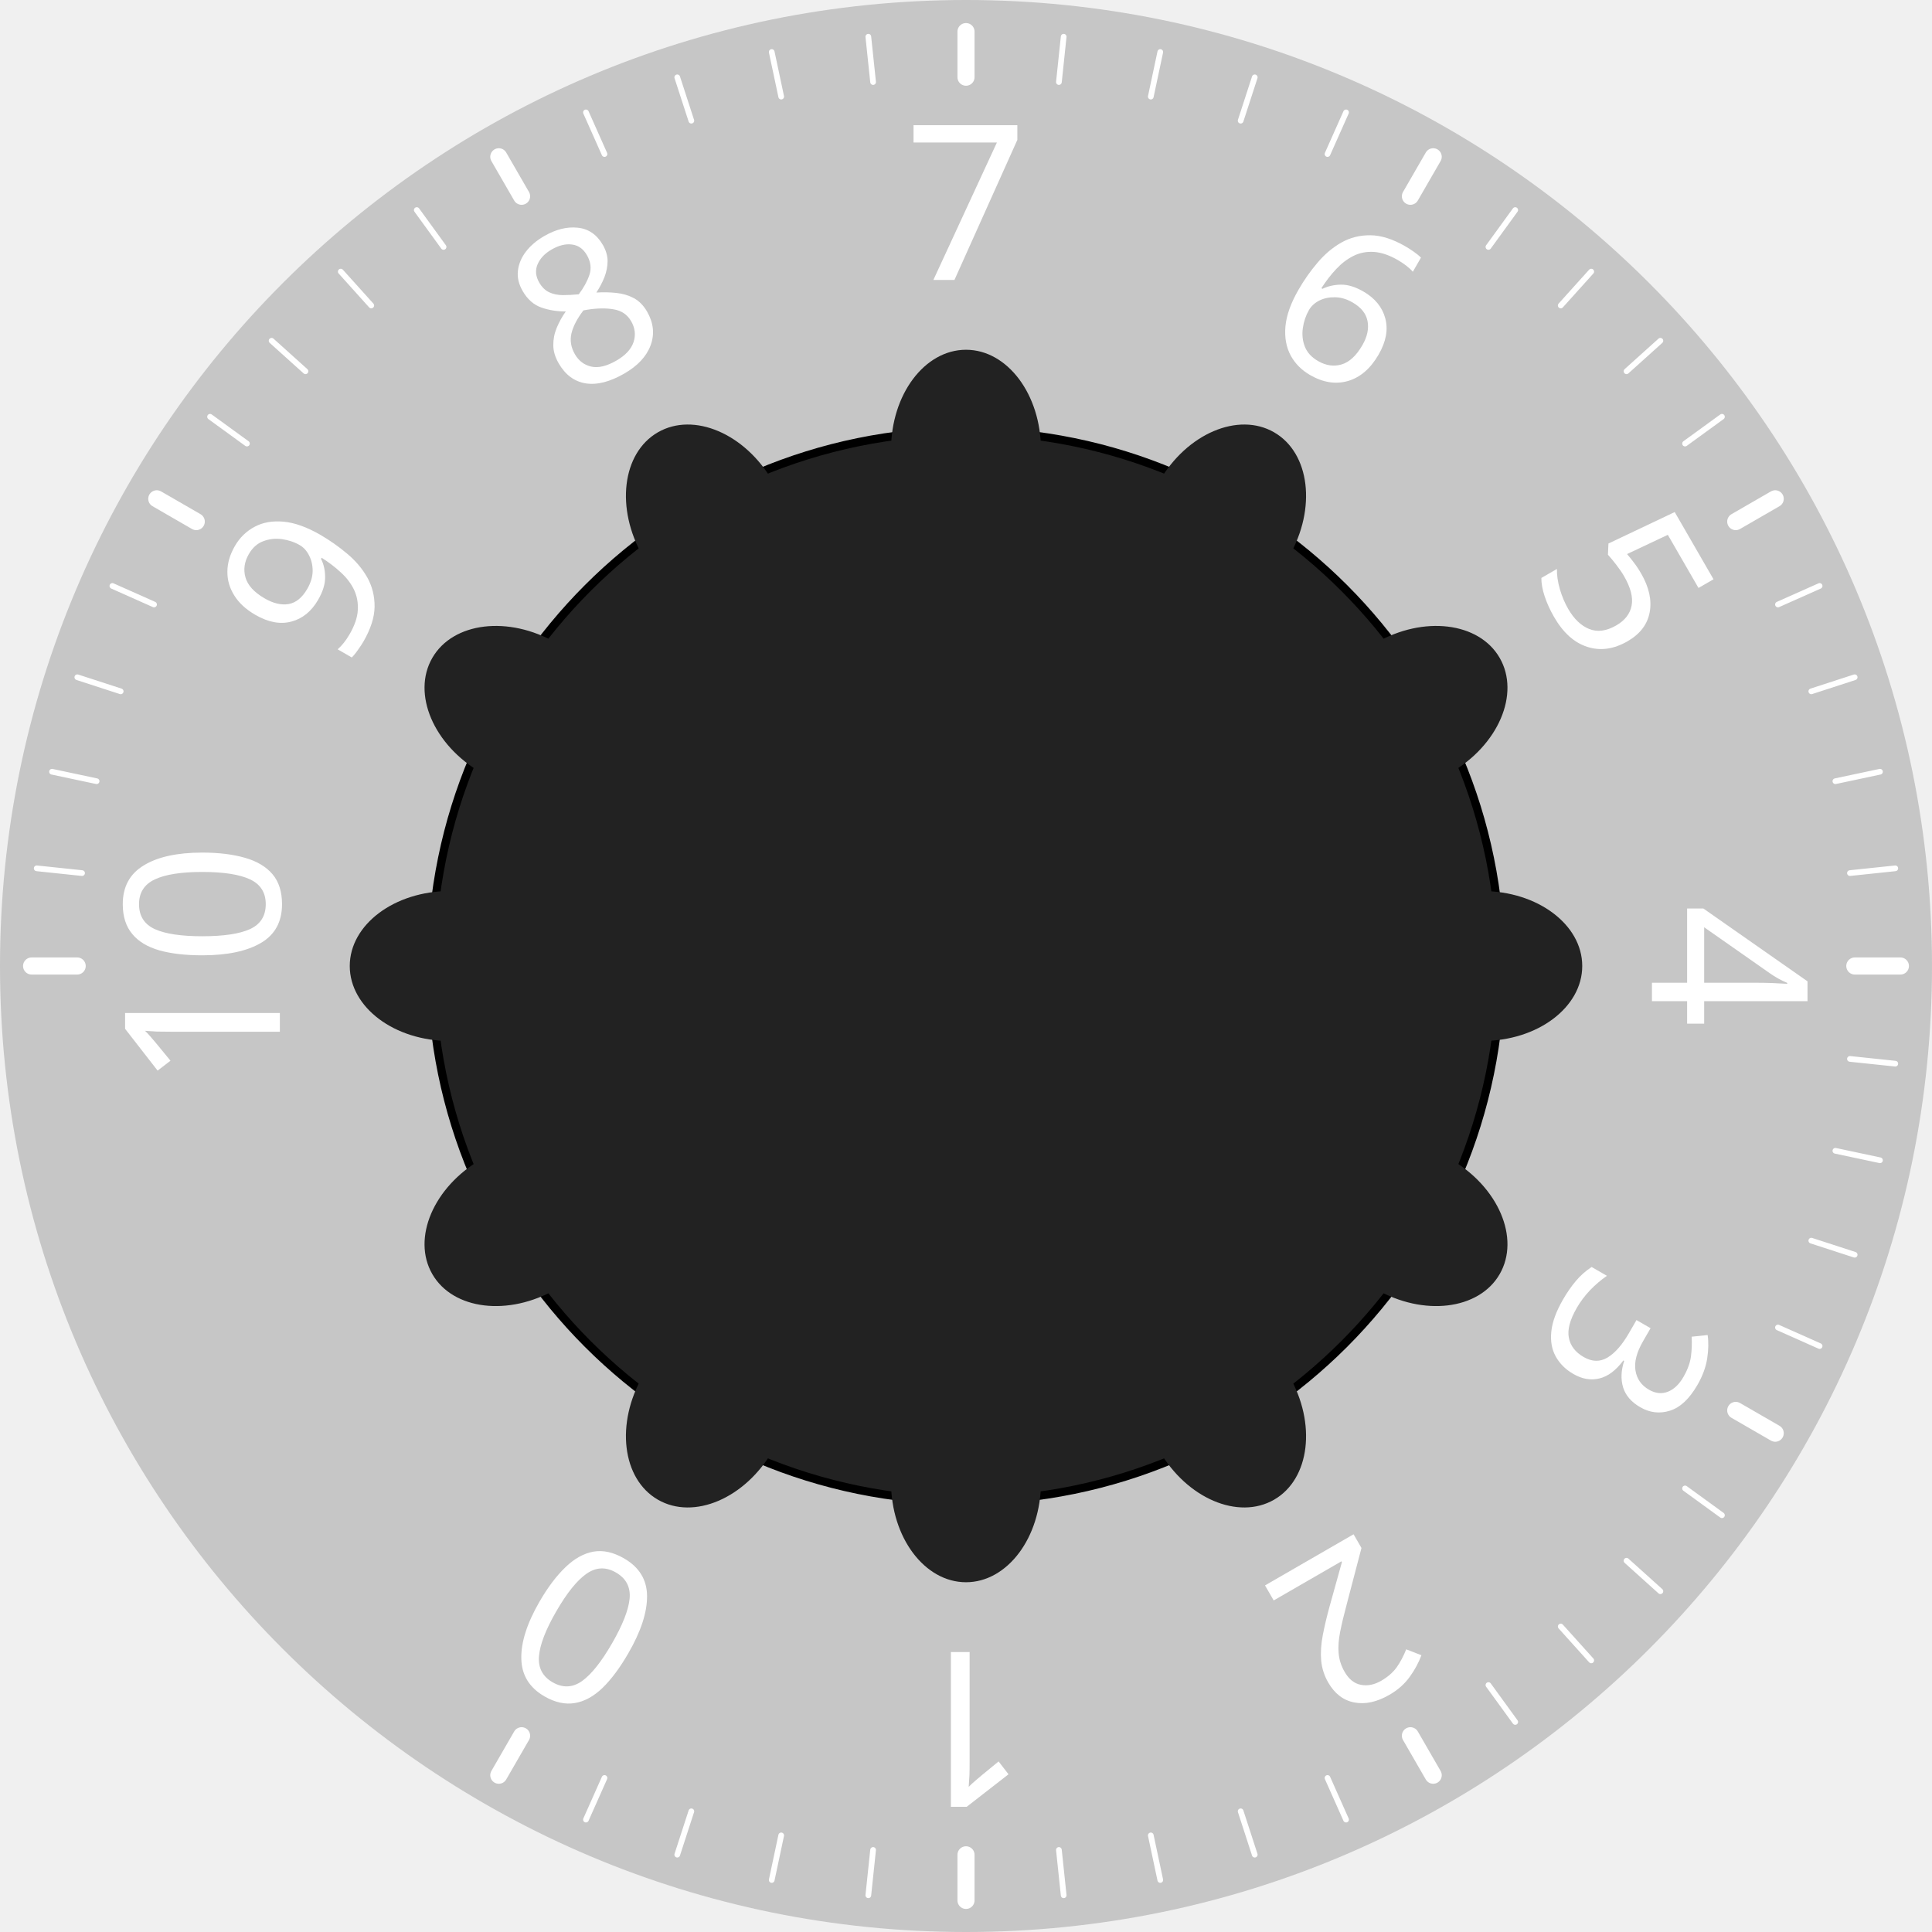
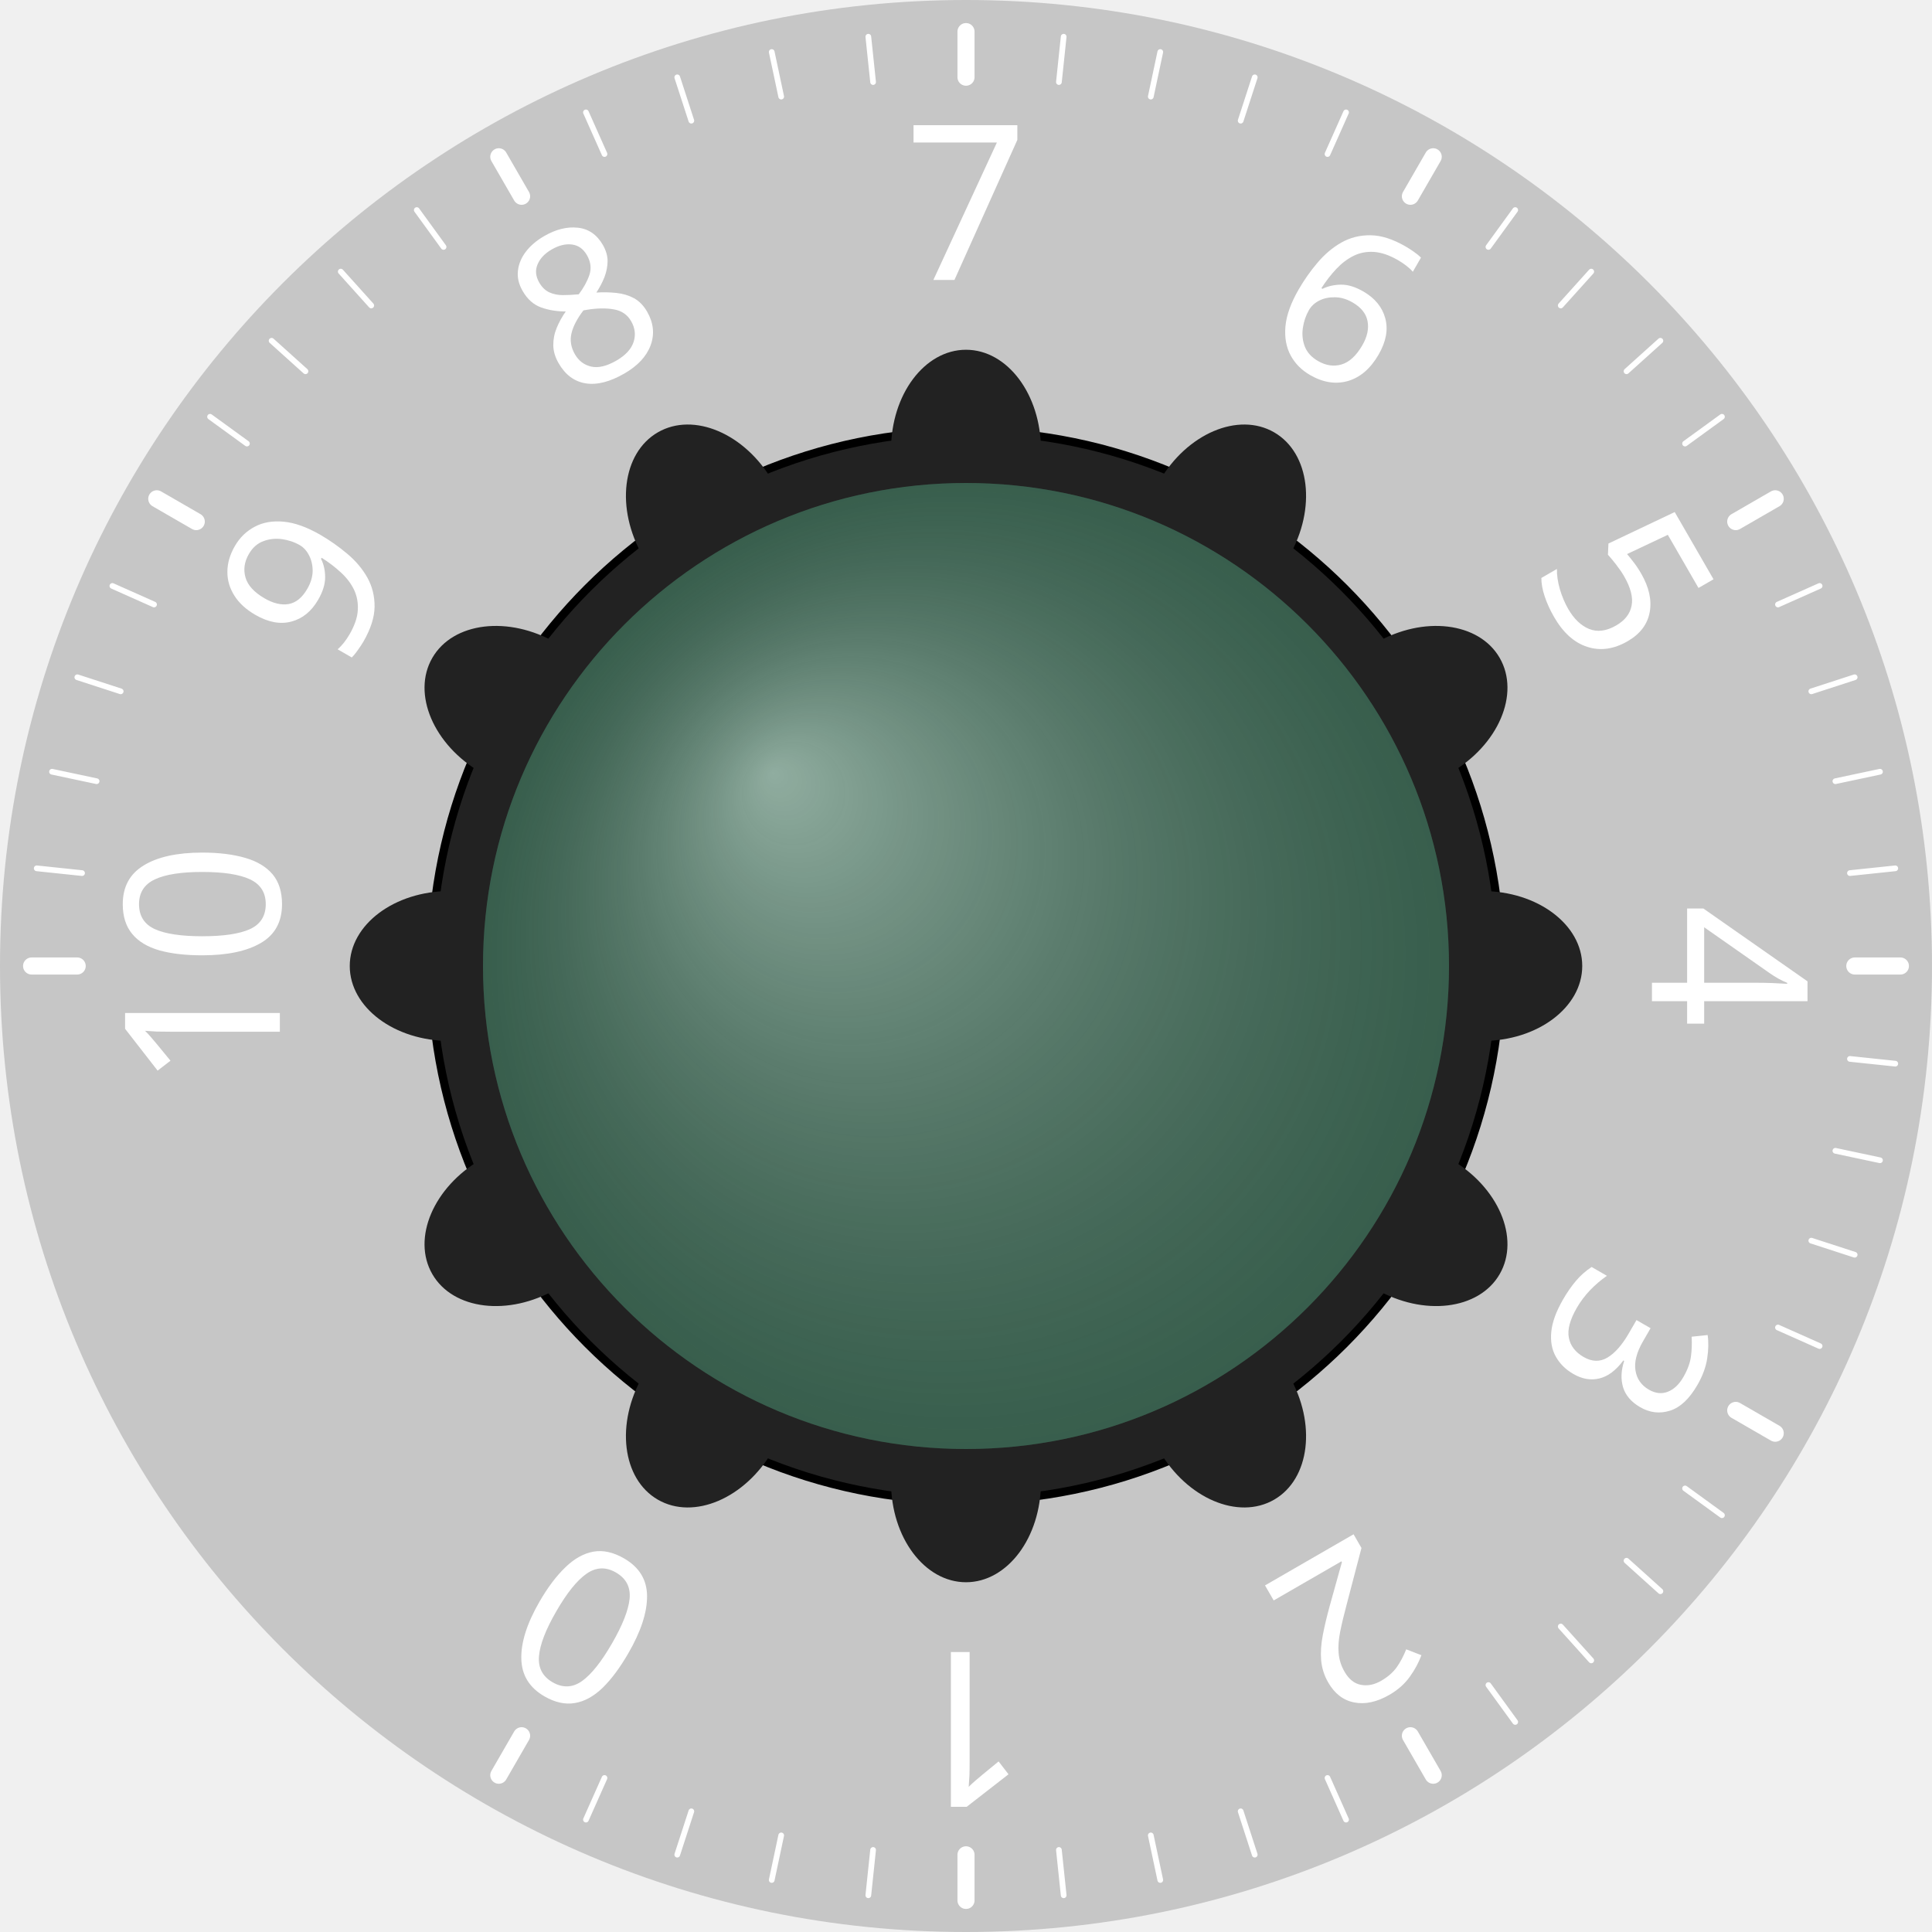
<svg xmlns="http://www.w3.org/2000/svg" viewBox="0 0 200 200" width="200" height="200">
  <style>.s1ynwc1{stop-color:white;stop-opacity:0.4}.s1ynwc2{stop-color:black;stop-opacity:0.2}.s1ynwc3{display:inline;fill:#a1a1a1;fill-opacity:0.53}.s1ynwc4{fill:#fff}.s1ynwc5{stroke:#fff}.s1ynwc6{fill:#fff;font-family:'Univers 55';font-size:21.86px;font-stretch:normal;font-style:normal;font-variant:normal;font-weight:500;stroke-width:0.99}.s1ynwc7{stroke-width:0.99}</style>
  <defs>
-     <radialGradient cx="100" cy="100" r="50" fx="80" fy="80" gradientUnits="userSpaceOnUse">
+     <radialGradient id="gradienteVolumen" cx="100" cy="100" r="50" fx="80" fy="80" gradientUnits="userSpaceOnUse">
      <stop offset="0%" class="s1ynwc1" />
      <stop offset="100%" class="s1ynwc2" />
    </radialGradient>
    <line id="tickSmall" x1="100" y1="18" x2="100" y2="22" stroke="#ffffff" stroke-width="0.5" stroke-linecap="round" />
    <line id="tickBig" x1="100" y1="18" x2="100" y2="22" stroke="#ffffff" stroke-width="1.5" stroke-linecap="round" />
    <ellipse id="MuescaRedonda" cx="100" cy="38" rx="9" ry="12" fill="#222222" />
  </defs>
  <g>
    <circle cx="100" cy="100" r="100" fill="#ffffff" fill-opacity="0.15" stroke="none" class="s1ynwc3" />
    <g transform="matrix(0.862069,0,0,0.862069,13.7931,13.7931)">
      <circle cx="100" cy="100" r="64.21" fill="#222222" stroke="#000000" stroke-width="0.988" />
      <use href="#MuescaRedonda" />
      <use href="#MuescaRedonda" transform="rotate(30,100,100)" />
      <use href="#MuescaRedonda" transform="rotate(60,100,100)" />
      <use href="#MuescaRedonda" transform="rotate(90,100,100)" />
      <use href="#MuescaRedonda" transform="rotate(120,100,100)" />
      <use href="#MuescaRedonda" transform="rotate(150,100,100)" />
      <use href="#MuescaRedonda" transform="rotate(180,100,100)" />
      <use href="#MuescaRedonda" transform="rotate(-150,100,100)" />
      <use href="#MuescaRedonda" transform="rotate(-120,100,100)" />
      <use href="#MuescaRedonda" transform="rotate(-90,100,100)" />
      <use href="#MuescaRedonda" transform="rotate(-60,100,100)" />
      <use href="#MuescaRedonda" transform="rotate(-30,100,100)" />
      <circle cx="100" cy="100" r="58" fill="none" stroke="#222222" stroke-width="4" />
+     </g>
+     <g>
+       <circle id="knob-center-color" cx="100" cy="100" r="50" fill="#467660" />
+       <circle cx="100" cy="100" r="50" fill="url(#gradienteVolumen)" pointer-events="none" />
    </g>
    <g transform="matrix(0,-1.179616,1.179616,0,-17.9616,217.9616)">
      <g stroke="#ffffff" class="s1ynwc4">
        <use href="#tickBig" class="s1ynwc5" />
        <use href="#tickSmall" transform="rotate(6,100,100)" class="s1ynwc5" />
        <use href="#tickSmall" transform="rotate(12,100,100)" class="s1ynwc5" />
        <use href="#tickSmall" transform="rotate(18,100,100)" class="s1ynwc5" />
        <use href="#tickSmall" transform="rotate(24,100,100)" class="s1ynwc5" />
        <use href="#tickBig" transform="rotate(30,100,100)" class="s1ynwc5" />
        <use href="#tickSmall" transform="rotate(36,100,100)" class="s1ynwc5" />
        <use href="#tickSmall" transform="rotate(42,100,100)" class="s1ynwc5" />
        <use href="#tickSmall" transform="rotate(48,100,100)" class="s1ynwc5" />
        <use href="#tickSmall" transform="rotate(54,100,100)" class="s1ynwc5" />
        <use href="#tickBig" transform="rotate(60,100,100)" class="s1ynwc5" />
        <use href="#tickSmall" transform="rotate(66,100,100)" class="s1ynwc5" />
        <use href="#tickSmall" transform="rotate(72,100,100)" class="s1ynwc5" />
        <use href="#tickSmall" transform="rotate(78,100,100)" class="s1ynwc5" />
        <use href="#tickSmall" transform="rotate(84,100,100)" class="s1ynwc5" />
        <use href="#tickBig" transform="rotate(90,100,100)" class="s1ynwc5" />
        <use href="#tickSmall" transform="rotate(96,100,100)" class="s1ynwc5" />
        <use href="#tickSmall" transform="rotate(102,100,100)" class="s1ynwc5" />
        <use href="#tickSmall" transform="rotate(108,100,100)" class="s1ynwc5" />
        <use href="#tickSmall" transform="rotate(114,100,100)" class="s1ynwc5" />
        <use href="#tickBig" transform="rotate(120,100,100)" class="s1ynwc5" />
        <use href="#tickSmall" transform="rotate(126,100,100)" class="s1ynwc5" />
        <use href="#tickSmall" transform="rotate(132,100,100)" class="s1ynwc5" />
        <use href="#tickSmall" transform="rotate(138,100,100)" class="s1ynwc5" />
        <use href="#tickSmall" transform="rotate(144,100,100)" class="s1ynwc5" />
        <use href="#tickBig" transform="rotate(150,100,100)" class="s1ynwc5" />
        <use href="#tickSmall" transform="rotate(156,100,100)" class="s1ynwc5" />
        <use href="#tickSmall" transform="rotate(162,100,100)" class="s1ynwc5" />
        <use href="#tickSmall" transform="rotate(168,100,100)" class="s1ynwc5" />
        <use href="#tickSmall" transform="rotate(174,100,100)" class="s1ynwc5" />
        <use href="#tickBig" transform="rotate(180,100,100)" class="s1ynwc5" />
        <use href="#tickSmall" transform="rotate(-174,100,100)" class="s1ynwc5" />
        <use href="#tickSmall" transform="rotate(-168,100,100)" class="s1ynwc5" />
        <use href="#tickSmall" transform="rotate(-162,100,100)" class="s1ynwc5" />
        <use href="#tickSmall" transform="rotate(-156,100,100)" class="s1ynwc5" />
        <use href="#tickBig" transform="rotate(-150,100,100)" class="s1ynwc5" />
        <use href="#tickSmall" transform="rotate(-144,100,100)" class="s1ynwc5" />
        <use href="#tickSmall" transform="rotate(-138,100,100)" class="s1ynwc5" />
        <use href="#tickSmall" transform="rotate(-132,100,100)" class="s1ynwc5" />
        <use href="#tickSmall" transform="rotate(-126,100,100)" class="s1ynwc5" />
        <use href="#tickBig" transform="rotate(-120,100,100)" class="s1ynwc5" />
        <use href="#tickSmall" transform="rotate(-114,100,100)" class="s1ynwc5" />
        <use href="#tickSmall" transform="rotate(-108,100,100)" class="s1ynwc5" />
        <use href="#tickSmall" transform="rotate(-102,100,100)" class="s1ynwc5" />
        <use href="#tickSmall" transform="rotate(-96,100,100)" class="s1ynwc5" />
        <use href="#tickBig" transform="rotate(-90,100,100)" class="s1ynwc5" />
        <use href="#tickSmall" transform="rotate(-84,100,100)" class="s1ynwc5" />
        <use href="#tickSmall" transform="rotate(-78,100,100)" class="s1ynwc5" />
        <use href="#tickSmall" transform="rotate(-72,100,100)" class="s1ynwc5" />
        <use href="#tickSmall" transform="rotate(-66,100,100)" class="s1ynwc5" />
        <use href="#tickBig" transform="rotate(-60,100,100)" class="s1ynwc5" />
      </g>
      <g font-family="Arial, sans-serif" font-size="11px" font-weight="bold" fill="#ffffff" text-anchor="middle" transform="matrix(0.8701787,0,0,0.8701787,12.98213,12.97389)">
        <text class="s1ynwc6" x="100" y="30.81">
          <tspan x="100" y="30.81" class="s1ynwc7">10</tspan>
        </text>
        <text transform="rotate(30)" class="s1ynwc6" x="136.6" y="-32.59">9</text>
        <text transform="rotate(60)" class="s1ynwc6" x="136.6" y="-105.79">8</text>
        <text transform="rotate(90)" class="s1ynwc6" x="100" y="-169.19">7</text>
        <text transform="rotate(120)" class="s1ynwc6" x="36.6" y="-205.79">6</text>
        <text transform="rotate(150)" class="s1ynwc6" x="-36.6" y="-205.79">5</text>
        <text transform="scale(-1)" class="s1ynwc6" x="-100" y="-169.19">4</text>
        <text transform="rotate(-150)" class="s1ynwc6" x="-136.6" y="-105.79">3</text>
        <text transform="rotate(-120)" class="s1ynwc6" x="-136.6" y="-32.58">2</text>
        <text transform="rotate(-90)" class="s1ynwc6" x="-100" y="30.81">1</text>
        <text transform="rotate(-60)" class="s1ynwc6" x="-36.6" y="67.41">0</text>
      </g>
    </g>
  </g>
</svg>
